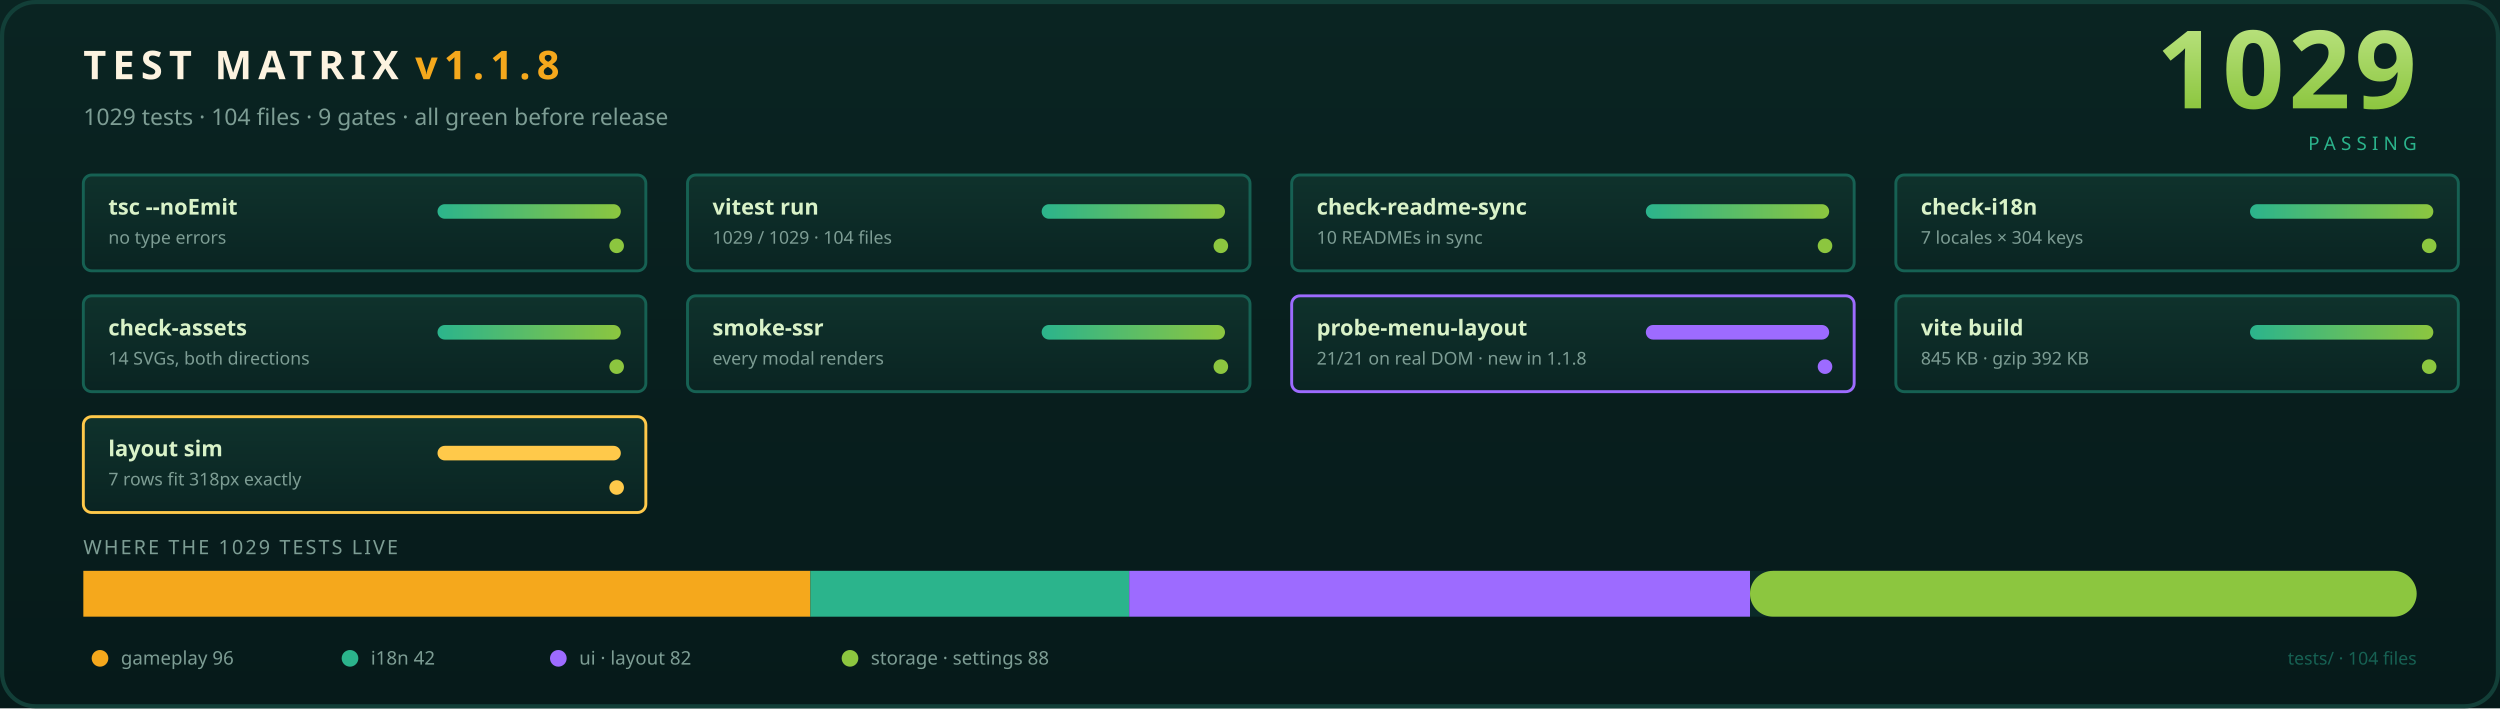
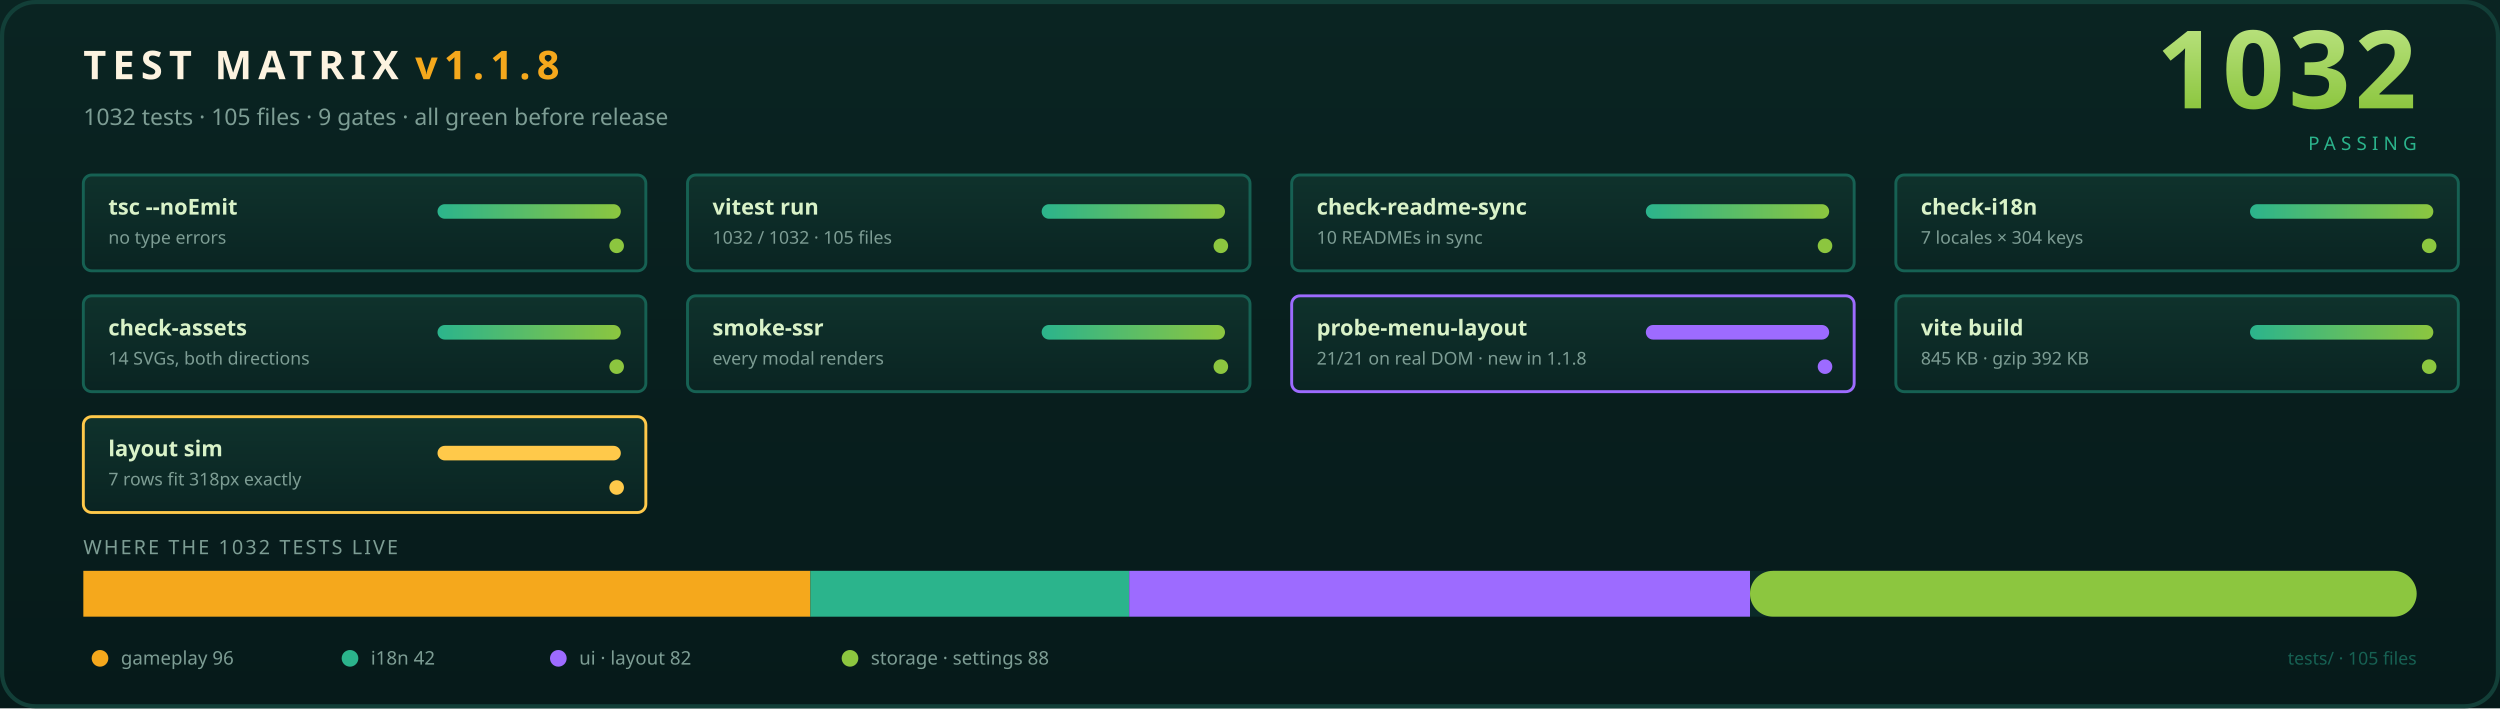
- <svg xmlns="http://www.w3.org/2000/svg" viewBox="0 0 1200 340" role="img" aria-label="Ma trận kiểm thử Lọ Chéo v1.1.8 — 1029 test trên 104 file, 9 cổng kiểm tra, phân bố theo nhóm (hoạt họa SMIL)">
+ <svg xmlns="http://www.w3.org/2000/svg" viewBox="0 0 1200 340" role="img" aria-label="Ma trận kiểm thử Lọ Chéo v1.1.8 — 1032 test trên 105 file, 9 cổng kiểm tra, phân bố theo nhóm (hoạt họa SMIL)">
  <defs>
    <filter id="tm-glow" x="-40%" y="-40%" width="180%" height="180%">
      <feGaussianBlur stdDeviation="4" result="b" />
      <feMerge>
        <feMergeNode in="b" />
        <feMergeNode in="SourceGraphic" />
      </feMerge>
    </filter>
    <linearGradient id="tmBg" x1="0" y1="0" x2="0" y2="1">
      <stop offset="0" stop-color="#0a2422" />
      <stop offset="1" stop-color="#061a1a" />
    </linearGradient>
    <linearGradient id="tmCard" x1="0" y1="0" x2="0" y2="1">
      <stop offset="0" stop-color="#0f322c" />
      <stop offset="1" stop-color="#0a2422" />
    </linearGradient>
    <linearGradient id="tmBar" x1="0" y1="0" x2="1" y2="0">
      <stop offset="0" stop-color="#2bb48c" />
      <stop offset="1" stop-color="#8cc63f" />
    </linearGradient>
    <linearGradient id="tmBig" x1="0" y1="0" x2="0" y2="1">
      <stop offset="0" stop-color="#b6e07a" />
      <stop offset="1" stop-color="#8cc63f" />
    </linearGradient>
  </defs>
  <rect width="1200" height="340" fill="url(#tmBg)" />
  <rect x="1" y="1" width="1198" height="338" rx="16" fill="none" stroke="#123f38" stroke-width="2" />
  <text x="40" y="38" font-family="'Arial Black','Bungee',sans-serif" font-weight="900" font-size="19" letter-spacing="3" fill="#fdf3e0">TEST MATRIX <tspan fill="#f5a81c">v1.1.8</tspan>
  </text>
-   <text x="40" y="60" font-family="system-ui,sans-serif" font-size="11" fill="#7d9d94">1029 tests · 104 files · 9 gates · all green before release</text>
-   <text x="1160" y="52" text-anchor="end" font-family="'Arial Black','Bungee',sans-serif" font-weight="900" font-size="52" fill="url(#tmBig)" letter-spacing="2">1029</text>
+   <text x="40" y="60" font-family="system-ui,sans-serif" font-size="11" fill="#7d9d94">1032 tests · 105 files · 9 gates · all green before release</text>
+   <text x="1160" y="52" text-anchor="end" font-family="'Arial Black','Bungee',sans-serif" font-weight="900" font-size="52" fill="url(#tmBig)" letter-spacing="2">1032</text>
  <text x="1160" y="72" text-anchor="end" font-family="system-ui,sans-serif" font-size="9" letter-spacing="2.5" fill="#2bb48c">PASSING</text>
  <g font-family="system-ui,sans-serif">
    <g transform="translate(40,84)">
      <rect width="270" height="46" rx="4" fill="url(#tmCard)" stroke="#166153" stroke-width="1.4" />
      <text x="12" y="19" font-size="10.5" fill="#d9f2c8" font-weight="700">tsc --noEmit</text>
      <text x="12" y="33" font-size="8.5" fill="#7d9d94">no type errors</text>
      <rect x="170" y="14" width="88" height="7" rx="3.5" fill="#0b2a28" />
      <rect x="170" y="14" width="88" height="7" rx="3.5" fill="url(#tmBar)">
        <animate attributeName="opacity" values="0.6;1;1;0.6" dur="9s" repeatCount="indefinite" />
      </rect>
      <circle cx="256" cy="34" r="3.5" fill="#8cc63f">
        <animate attributeName="opacity" values="1;0.3;1" dur="2.4s" repeatCount="indefinite" />
      </circle>
    </g>
    <g transform="translate(330,84)">
      <rect width="270" height="46" rx="4" fill="url(#tmCard)" stroke="#166153" stroke-width="1.4" />
      <text x="12" y="19" font-size="10.5" fill="#d9f2c8" font-weight="700">vitest run</text>
-       <text x="12" y="33" font-size="8.5" fill="#7d9d94">1029 / 1029 · 104 files</text>
+       <text x="12" y="33" font-size="8.5" fill="#7d9d94">1032 / 1032 · 105 files</text>
      <rect x="170" y="14" width="88" height="7" rx="3.5" fill="#0b2a28" />
      <rect x="170" y="14" width="88" height="7" rx="3.5" fill="url(#tmBar)">
        <animate attributeName="opacity" values="0.6;1;1;0.6" dur="9s" begin="0.6s" repeatCount="indefinite" />
      </rect>
      <circle cx="256" cy="34" r="3.5" fill="#8cc63f">
        <animate attributeName="opacity" values="1;0.3;1" dur="2.4s" begin="0.3s" repeatCount="indefinite" />
      </circle>
    </g>
    <g transform="translate(620,84)">
      <rect width="270" height="46" rx="4" fill="url(#tmCard)" stroke="#166153" stroke-width="1.4" />
      <text x="12" y="19" font-size="10.5" fill="#d9f2c8" font-weight="700">check-readme-sync</text>
      <text x="12" y="33" font-size="8.5" fill="#7d9d94">10 READMEs in sync</text>
      <rect x="170" y="14" width="88" height="7" rx="3.5" fill="#0b2a28" />
      <rect x="170" y="14" width="88" height="7" rx="3.5" fill="url(#tmBar)">
        <animate attributeName="opacity" values="0.6;1;1;0.6" dur="9s" begin="1.2s" repeatCount="indefinite" />
      </rect>
      <circle cx="256" cy="34" r="3.5" fill="#8cc63f">
        <animate attributeName="opacity" values="1;0.3;1" dur="2.4s" begin="0.6s" repeatCount="indefinite" />
      </circle>
    </g>
    <g transform="translate(910,84)">
      <rect width="270" height="46" rx="4" fill="url(#tmCard)" stroke="#166153" stroke-width="1.4" />
      <text x="12" y="19" font-size="10.5" fill="#d9f2c8" font-weight="700">check-i18n</text>
      <text x="12" y="33" font-size="8.5" fill="#7d9d94">7 locales × 304 keys</text>
      <rect x="170" y="14" width="88" height="7" rx="3.5" fill="#0b2a28" />
      <rect x="170" y="14" width="88" height="7" rx="3.5" fill="url(#tmBar)">
        <animate attributeName="opacity" values="0.6;1;1;0.6" dur="9s" begin="1.8s" repeatCount="indefinite" />
      </rect>
      <circle cx="256" cy="34" r="3.5" fill="#8cc63f">
        <animate attributeName="opacity" values="1;0.3;1" dur="2.4s" begin="0.9s" repeatCount="indefinite" />
      </circle>
    </g>
    <g transform="translate(40,142)">
      <rect width="270" height="46" rx="4" fill="url(#tmCard)" stroke="#166153" stroke-width="1.4" />
      <text x="12" y="19" font-size="10.5" fill="#d9f2c8" font-weight="700">check-assets</text>
      <text x="12" y="33" font-size="8.5" fill="#7d9d94">14 SVGs, both directions</text>
      <rect x="170" y="14" width="88" height="7" rx="3.5" fill="#0b2a28" />
      <rect x="170" y="14" width="88" height="7" rx="3.5" fill="url(#tmBar)">
        <animate attributeName="opacity" values="0.6;1;1;0.6" dur="9s" begin="2.4s" repeatCount="indefinite" />
      </rect>
      <circle cx="256" cy="34" r="3.5" fill="#8cc63f">
        <animate attributeName="opacity" values="1;0.3;1" dur="2.4s" begin="1.2s" repeatCount="indefinite" />
      </circle>
    </g>
    <g transform="translate(330,142)">
      <rect width="270" height="46" rx="4" fill="url(#tmCard)" stroke="#166153" stroke-width="1.4" />
      <text x="12" y="19" font-size="10.5" fill="#d9f2c8" font-weight="700">smoke-ssr</text>
      <text x="12" y="33" font-size="8.5" fill="#7d9d94">every modal renders</text>
      <rect x="170" y="14" width="88" height="7" rx="3.5" fill="#0b2a28" />
      <rect x="170" y="14" width="88" height="7" rx="3.5" fill="url(#tmBar)">
        <animate attributeName="opacity" values="0.6;1;1;0.6" dur="9s" begin="3s" repeatCount="indefinite" />
      </rect>
      <circle cx="256" cy="34" r="3.5" fill="#8cc63f">
        <animate attributeName="opacity" values="1;0.3;1" dur="2.4s" begin="1.5s" repeatCount="indefinite" />
      </circle>
    </g>
    <g transform="translate(620,142)">
      <rect width="270" height="46" rx="4" fill="url(#tmCard)" stroke="#9d6bff" stroke-width="1.4" />
      <text x="12" y="19" font-size="10.5" fill="#d9f2c8" font-weight="700">probe-menu-layout</text>
      <text x="12" y="33" font-size="8.5" fill="#7d9d94">21/21 on real DOM · new in 1.1.8</text>
      <rect x="170" y="14" width="88" height="7" rx="3.5" fill="#0b2a28" />
      <rect x="170" y="14" width="88" height="7" rx="3.5" fill="#9d6bff" />
      <circle cx="256" cy="34" r="3.5" fill="#9d6bff">
        <animate attributeName="opacity" values="1;0.3;1" dur="2.4s" begin="1.8s" repeatCount="indefinite" />
      </circle>
    </g>
    <g transform="translate(910,142)">
      <rect width="270" height="46" rx="4" fill="url(#tmCard)" stroke="#166153" stroke-width="1.4" />
      <text x="12" y="19" font-size="10.5" fill="#d9f2c8" font-weight="700">vite build</text>
      <text x="12" y="33" font-size="8.5" fill="#7d9d94">845 KB · gzip 392 KB</text>
      <rect x="170" y="14" width="88" height="7" rx="3.5" fill="#0b2a28" />
      <rect x="170" y="14" width="88" height="7" rx="3.5" fill="url(#tmBar)">
        <animate attributeName="opacity" values="0.6;1;1;0.6" dur="9s" begin="4.2s" repeatCount="indefinite" />
      </rect>
      <circle cx="256" cy="34" r="3.5" fill="#8cc63f">
        <animate attributeName="opacity" values="1;0.3;1" dur="2.4s" begin="2.1s" repeatCount="indefinite" />
      </circle>
    </g>
    <g transform="translate(40,200)">
      <rect width="270" height="46" rx="4" fill="url(#tmCard)" stroke="#ffc94a" stroke-width="1.4" />
      <text x="12" y="19" font-size="10.5" fill="#d9f2c8" font-weight="700">layout sim</text>
      <text x="12" y="33" font-size="8.5" fill="#7d9d94">7 rows fit 318px exactly</text>
      <rect x="170" y="14" width="88" height="7" rx="3.5" fill="#0b2a28" />
      <rect x="170" y="14" width="88" height="7" rx="3.5" fill="#ffc94a" />
      <circle cx="256" cy="34" r="3.5" fill="#ffc94a">
        <animate attributeName="opacity" values="1;0.3;1" dur="2.4s" begin="2.4s" repeatCount="indefinite" />
      </circle>
    </g>
  </g>
-   <text x="40" y="266" font-family="system-ui,sans-serif" font-size="9.5" letter-spacing="1" fill="#7d9d94">WHERE THE 1029 TESTS LIVE</text>
+   <text x="40" y="266" font-family="system-ui,sans-serif" font-size="9.5" letter-spacing="1" fill="#7d9d94">WHERE THE 1032 TESTS LIVE</text>
  <g transform="translate(40,274)">
    <rect width="1120" height="22" rx="11" fill="#0b2a28" />
    <rect x="0" y="0" width="349" height="22" fill="#f5a81c">
      <animate attributeName="opacity" values="0.55;1;1;0.55" dur="9s" begin="0s" repeatCount="indefinite" />
    </rect>
    <rect x="349" y="0" width="153" height="22" fill="#2bb48c">
      <animate attributeName="opacity" values="0.55;1;1;0.55" dur="9s" begin="0.8s" repeatCount="indefinite" />
    </rect>
    <rect x="502" y="0" width="298" height="22" fill="#9d6bff">
      <animate attributeName="opacity" values="0.55;1;1;0.55" dur="9s" begin="1.6s" repeatCount="indefinite" />
    </rect>
    <rect x="800" y="0" width="320" height="22" rx="11" fill="#8cc63f">
      <animate attributeName="opacity" values="0.55;1;1;0.55" dur="9s" begin="2.4s" repeatCount="indefinite" />
    </rect>
  </g>
  <g font-family="system-ui,sans-serif" font-size="9" fill="#7d9d94">
    <circle cx="48" cy="316" r="4" fill="#f5a81c" />
    <text x="58" y="319">gameplay 96</text>
    <circle cx="168" cy="316" r="4" fill="#2bb48c" />
    <text x="178" y="319">i18n 42</text>
    <circle cx="268" cy="316" r="4" fill="#9d6bff" />
    <text x="278" y="319">ui · layout 82</text>
    <circle cx="408" cy="316" r="4" fill="#8cc63f" />
    <text x="418" y="319">storage · settings 88</text>
  </g>
-   <text x="1160" y="319" text-anchor="end" font-family="system-ui,sans-serif" font-size="8.5" fill="#166153">tests/ · 104 files</text>
+   <text x="1160" y="319" text-anchor="end" font-family="system-ui,sans-serif" font-size="8.5" fill="#166153">tests/ · 105 files</text>
</svg>
